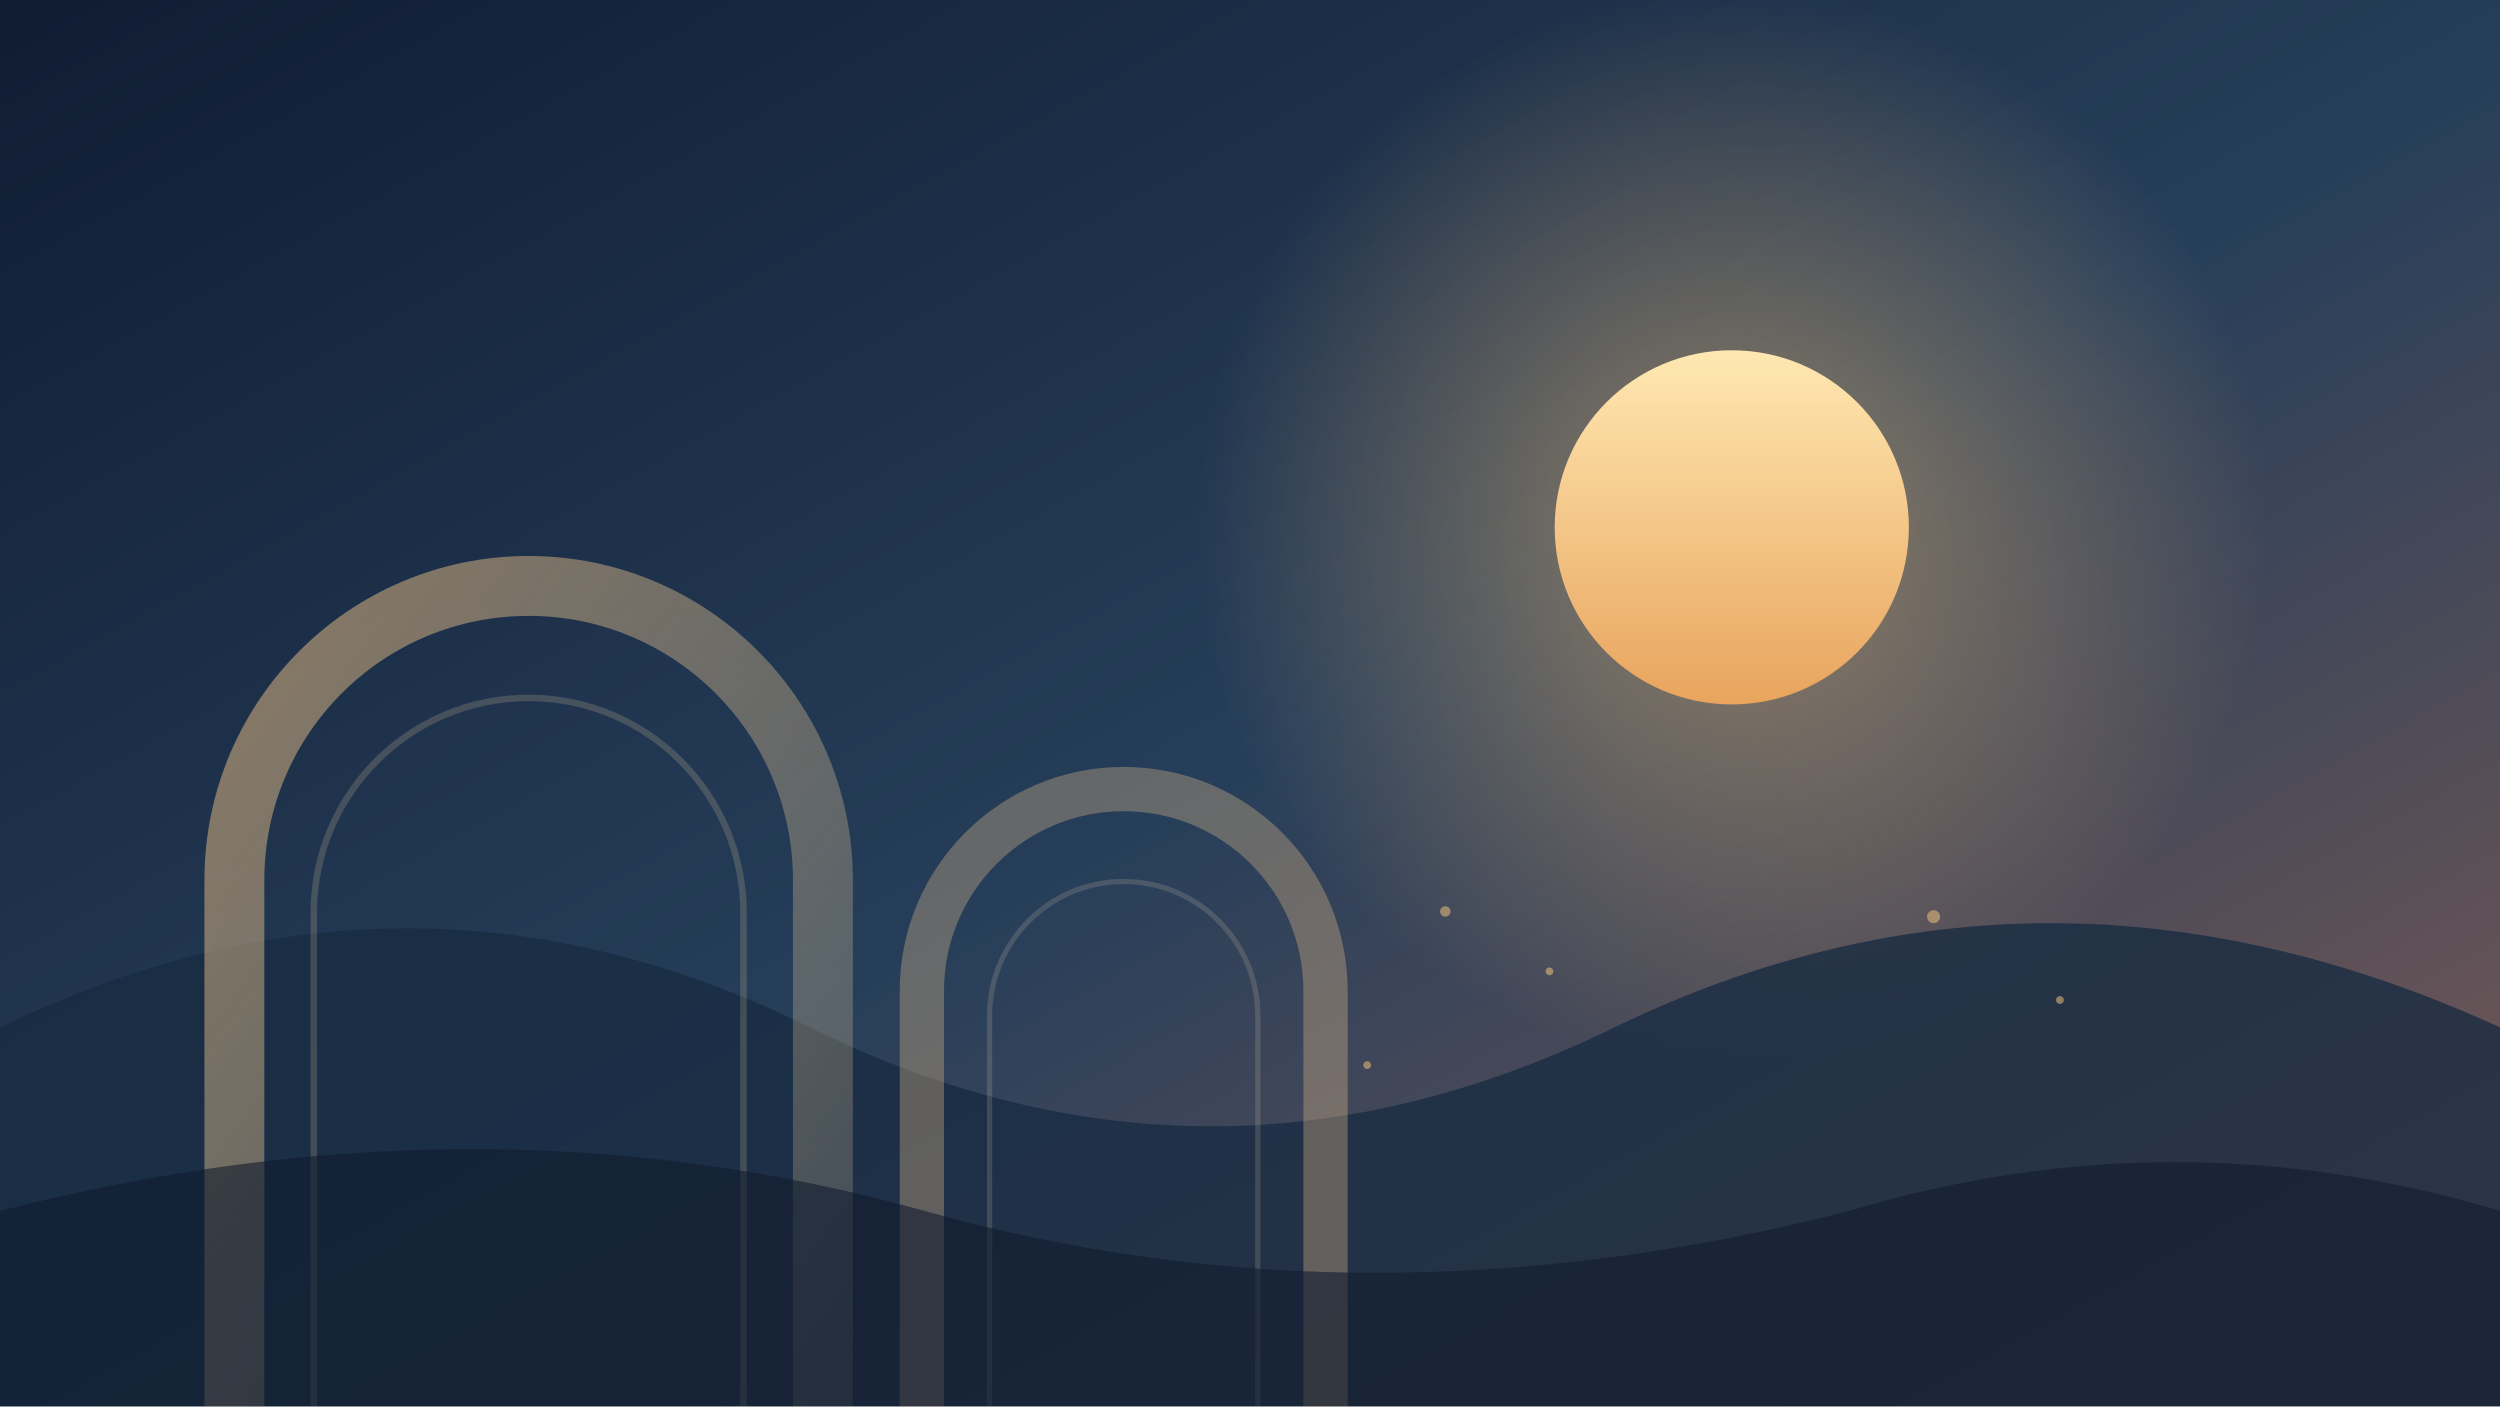
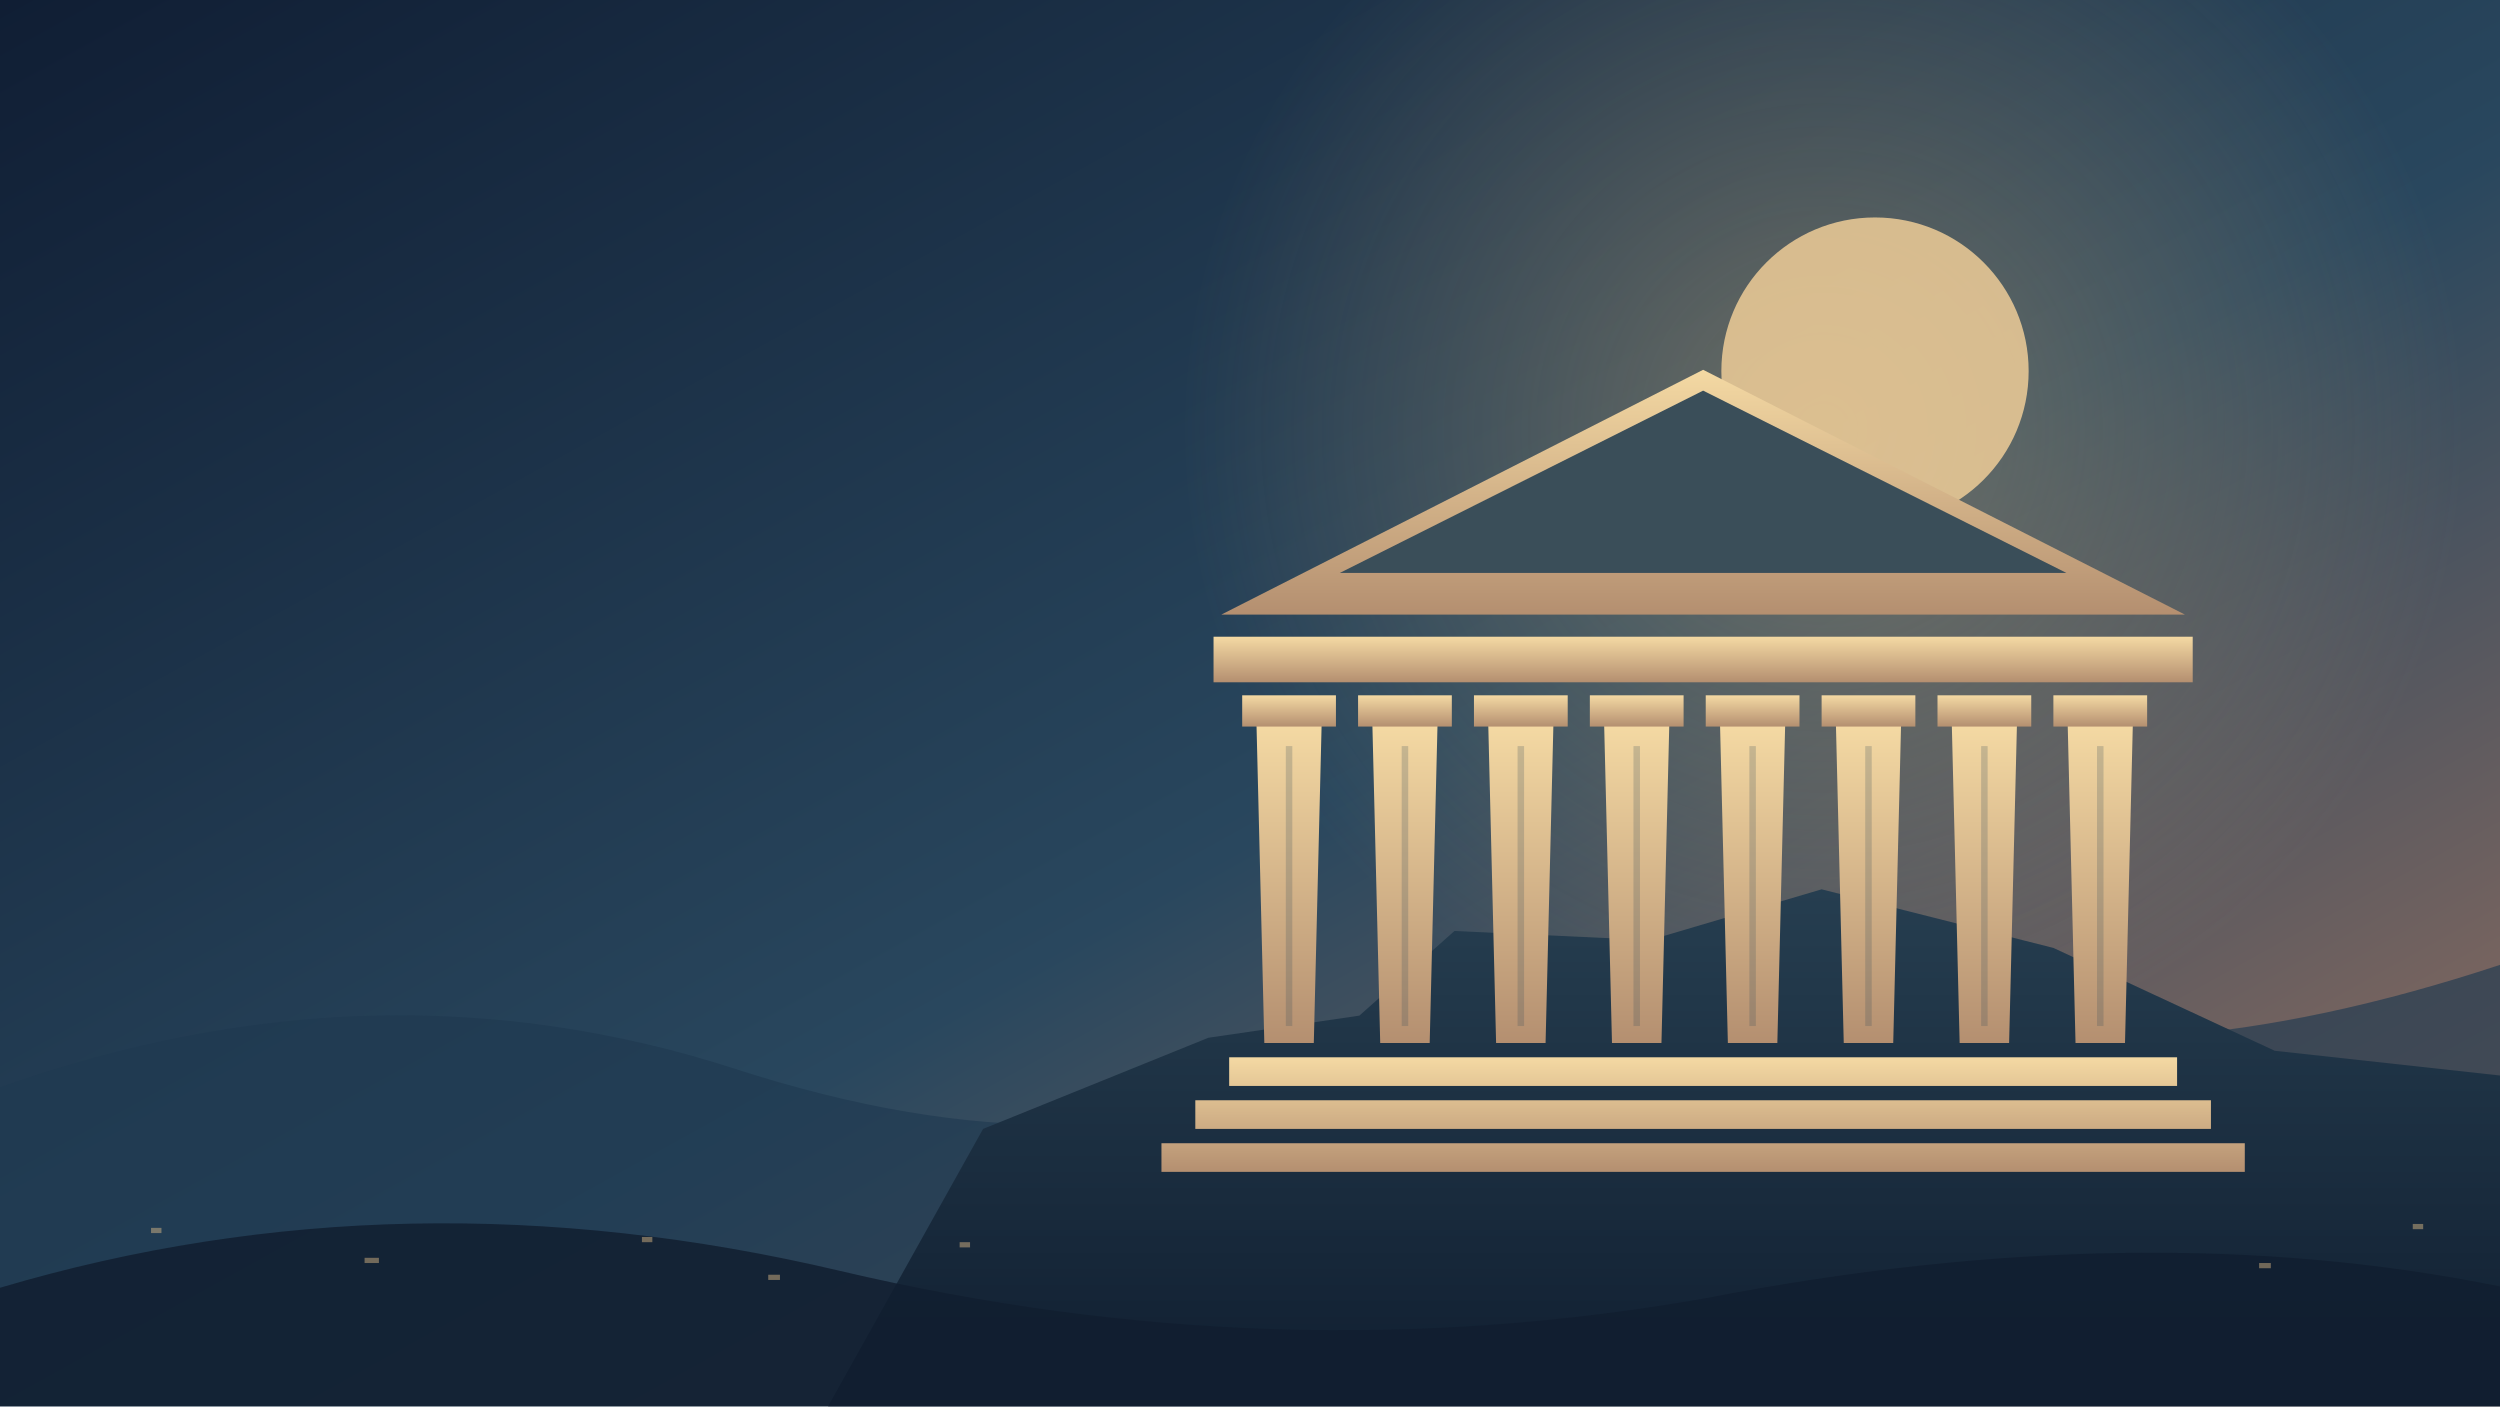
<svg xmlns="http://www.w3.org/2000/svg" viewBox="0 0 1920 1080" role="img" aria-labelledby="title desc">
  <defs>
-     <linearGradient id="sky" x1="0" y1="0" x2="1" y2="1">
-       <stop stop-color="#101c32" />
-       <stop offset=".52" stop-color="#263e5a" />
-       <stop offset="1" stop-color="#805c55" />
+     <linearGradient id="sky" x2="1" y2="1">
+       <stop stop-color="#101e34" />
+       <stop offset=".55" stop-color="#29475e" />
+       <stop offset="1" stop-color="#a07360" />
    </linearGradient>
-     <linearGradient id="sun" x1="0" y1="0" x2="0" y2="1">
-       <stop stop-color="#ffe8b2" />
-       <stop offset="1" stop-color="#e8a45d" />
+     <linearGradient id="stone" x2="0" y2="1">
+       <stop stop-color="#f4d9a3" />
+       <stop offset="1" stop-color="#b48f70" />
    </linearGradient>
-     <linearGradient id="stone" x1="0" y1="0" x2="1" y2="1">
-       <stop stop-color="#cda878" stop-opacity=".62" />
-       <stop offset="1" stop-color="#f1d6a2" stop-opacity=".16" />
+     <linearGradient id="hill" x2="0" y2="1">
+       <stop stop-color="#263e50" />
+       <stop offset="1" stop-color="#101e30" />
    </linearGradient>
-     <radialGradient id="glow">
-       <stop stop-color="#f4be76" stop-opacity=".52" />
-       <stop offset="1" stop-color="#f4be76" stop-opacity="0" />
+     <radialGradient id="dawn">
+       <stop stop-color="#f8c57d" stop-opacity=".33" />
+       <stop offset="1" stop-color="#f8c57d" stop-opacity="0" />
    </radialGradient>
  </defs>
  <path fill="url(#sky)" d="M0 0h1920v1080H0z" />
-   <circle cx="1330" cy="405" r="410" fill="url(#glow)" />
-   <circle cx="1330" cy="405" r="136" fill="url(#sun)" />
-   <path d="M0 789q315-152 622 0t618 0q330-160 680 0v291H0z" fill="#182b42" fill-opacity=".78" />
-   <path d="M180 1080V676a226 226 0 0 1 452 0v404" fill="none" stroke="url(#stone)" stroke-width="46" />
-   <path d="M241 1080V701a165 165 0 0 1 330 0v379" fill="none" stroke="#f0d4a2" stroke-opacity=".19" stroke-width="5" />
-   <path d="M708 1080V761a155 155 0 0 1 310 0v319" fill="none" stroke="#e3bd8b" stroke-opacity=".34" stroke-width="34" />
-   <path d="M760 1080V780a103 103 0 0 1 206 0v300" fill="none" stroke="#f4dfb8" stroke-opacity=".16" stroke-width="4" />
-   <path d="M0 930q370-95 710 0t710 0q250-75 500 0v150H0z" fill="#111c2e" fill-opacity=".6" />
-   <g fill="#e9bd7a" fill-opacity=".56">
-     <circle cx="1110" cy="700" r="4" />
-     <circle cx="1190" cy="746" r="3" />
-     <circle cx="1485" cy="704" r="5" />
-     <circle cx="1582" cy="768" r="3" />
-     <circle cx="1050" cy="818" r="3" />
+   <circle cx="1400" cy="330" r="490" fill="url(#dawn)" />
+   <circle cx="1440" cy="285" r="118" fill="#f4d09a" fill-opacity=".82" />
+   <path d="M0 835q290-103 565-14t462-7q225-95 420-38t473-35v339H0z" fill="#203a50" fill-opacity=".65" />
+   <path d="m755 867 173-70 116-17 73-65 150 7 132-39 178 45 170 79 173 19v254H636z" fill="url(#hill)" />
+   <g transform="translate(938 274)" fill="url(#stone)">
+     <path d="M0 198 370 10 740 198Z" />
+     <path d="m91 166 279-140 279 140Z" fill="#3a4e59" />
+     <path d="M-6 215h752v35H-6z" />
+     <path d="M27 283h50l-6 244H33zM116 283h50l-6 244h-38zM205 283h50l-6 244h-38zM294 283h50l-6 244h-38zM383 283h50l-6 244h-38zM472 283h50l-6 244h-38zM561 283h50l-6 244h-38zM650 283h50l-6 244h-38z" />
+     <path d="M16 260h72v24H16zM105 260h72v24h-72zM194 260h72v24h-72zM283 260h72v24h-72zM372 260h72v24h-72zM461 260h72v24h-72zM550 260h72v24h-72zM639 260h72v24h-72z" />
+     <path d="M6 538h728v22H6zM-20 571h780v22H-20zM-46 604h832v22H-46z" />
+   </g>
+   <g stroke="#344b59" stroke-width="5" stroke-opacity=".23">
+     <path d="M990 573v215m89-215v215m89-215v215m89-215v215m89-215v215m89-215v215m89-215v215m89-215v215" />
+   </g>
+   <path d="M0 989q310-92 645-13t665 21q335-65 610-9v92H0z" fill="#111e30" fill-opacity=".84" />
+   <g fill="#e8c18b" fill-opacity=".45">
+     <path d="M116 943h8v4h-8zM280 966h11v4h-11zM493 950h8v4h-8zM590 979h9v4h-9zM737 954h8v4h-8zM1735 970h9v4h-9zM1853 940h8v4h-8z" />
  </g>
</svg>
